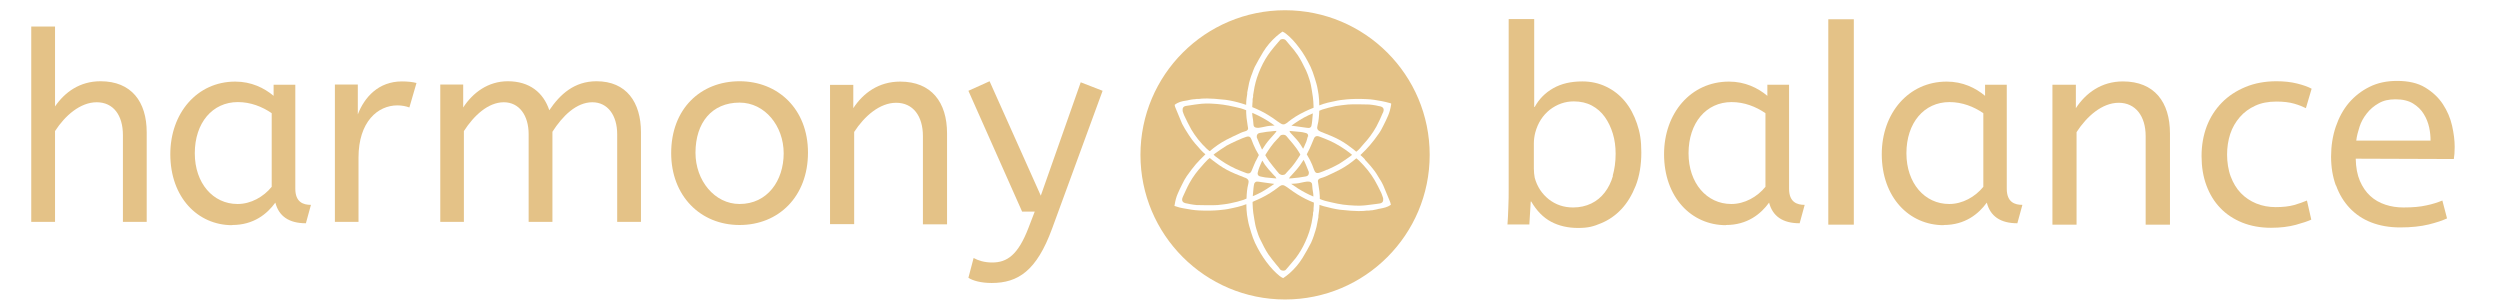
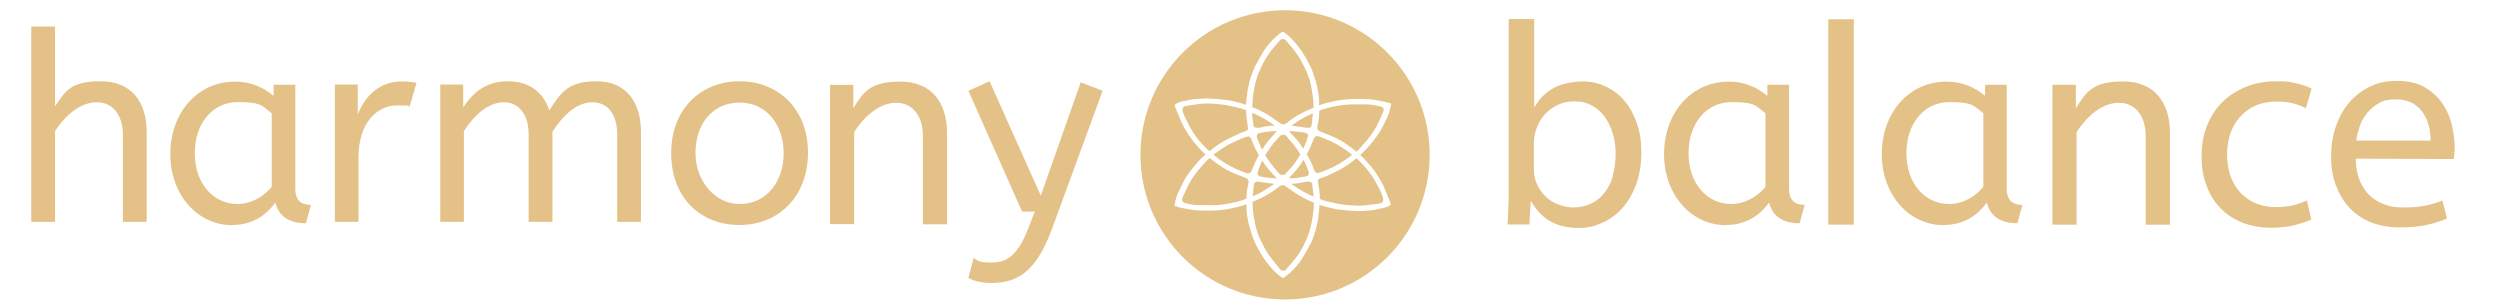
<svg xmlns="http://www.w3.org/2000/svg" version="1.1" viewBox="0 0 1440 176.6">
  <defs>
    <style>
      .cls-1 {
        fill: #e4c287;
      }
    </style>
  </defs>
  <g>
    <g id="Layer_1">
-       <g>
+       <g id="Layer_1-2" data-name="Layer_1">
        <g>
-           <path class="cls-1" d="M737,100.1c.4.4,1,.7,1.7.7.7,0,1.3-.2,1.7-.6l.6-.7c.3-.4.7-.8,1-1.1,2.8-2.8,4.9-6,6.8-9,0-.1.1-.3.2-.4-.7-1.2-1.4-2.4-2.2-3.5-1.3-1.8-2.8-3.6-4.3-5.3l-1.6-1.9c-.5-.6-1.4-.7-1.8-.7-.7,0-1.3.2-1.7.6l-.6.7c-.3.4-.6.8-1,1.1-2.8,2.8-4.9,6-6.8,9,0,.1-.1.3-.2.4.7,1.2,1.4,2.4,2.3,3.6,1.3,1.8,2.8,3.5,4.2,5.3l1.7,2Z" />
-           <path class="cls-1" d="M728.4,73c1.9-.5,3.9-.6,5.8-.7-1.3-.9-2.6-1.8-4-2.7-2.9-1.8-5.8-3.3-8.9-4.6,0,.6,0,1.2.1,1.8.3,1.6.5,3.3.6,4.9,0,.4.1,1.1.7,1.5.4.3.9.4,1.5.4h.9c1.1-.2,2.2-.3,3.3-.6Z" />
-           <path class="cls-1" d="M727.1,86s0,0,0,0c.7-1,1.3-2,2-3,1.5-2.1,3.3-4,5-5.9l.4-.5c.3-.3.6-.7.8-1.2-1.2,0-2.3.2-3.4.3-1.5.1-3,.3-4.5.6l-1.3.2c-1.8.2-2.2,1.2-2.2,2s0,.7.2,1.1c.9,2.2,1.8,4.4,2.8,6.5Z" />
-           <path class="cls-1" d="M753.5,78.6c0,0,0-.1,0-.2,0-1-.4-1.6-1.4-1.8l-.8-.2c-.7-.2-1.4-.3-2.2-.4-2.2-.2-4.3-.4-6.4-.6.2.5.5.9.7,1.2l1.3,1.4c1.6,1.7,3.2,3.4,4.4,5.3.5.8,1,1.6,1.5,2.4.4-.8.8-1.6,1.1-2.4l.7-1.6c.3-.8.5-1.6.7-2.4l.2-.7Z" />
-           <path class="cls-1" d="M736,70l1.3.9c1.4,1,2.5,1,3.8,0,3.4-2.8,6.8-4.9,10.4-6.6,1.4-.7,2.8-1.3,4.3-1.9.3-.1.5-.2.8-.3,0,0,0,0,0-.1v-1h0c-.1-3.8-.6-6.8-1-9.1-.3-1.7-.6-3.7-1.2-5.6-.7-2.4-1.4-4.1-2.1-5.7l-.3-.6c-1.3-2.7-2.7-5.5-4.4-8.1-1.4-2.1-3.1-4.2-4.8-6.1-.7-.8-1.4-1.7-2.1-2.5-.4-.6-1.3-.8-1.9-.8-.7,0-1.2.2-1.5.6l-1.3,1.5c-1.4,1.7-2.9,3.3-4.2,5.1-2.1,2.8-4,5.9-5.6,9.5-.8,1.8-1.6,3.7-2.2,5.6-.5,1.6-1,3.3-1.4,5.3-.3,1.5-.5,3.1-.8,4.7v1c-.2.5-.2.9-.3,1.4,0,.4,0,.7,0,1.1-.1,1.1-.2,2.3-.2,3.4,3.3,1.3,6.5,2.9,9.4,4.7,1.9,1.1,3.6,2.4,5.4,3.7Z" />
-           <path class="cls-1" d="M755.4,72.4c.2-.9.3-1.7.4-2.6.1-1.1.3-2.9.4-4.5-.8.3-1.5.7-2.3,1-3.7,1.7-7,3.9-10.1,6.1h.2c1.7.2,3.4.5,5.1.7l2.8.4c.8.1,1.4.2,2,.2.7,0,1.4-.6,1.5-1.3Z" />
-           <path class="cls-1" d="M749.5,105.2c-1.9.5-3.9.6-5.8.7,1.3.9,2.6,1.8,4,2.7,2.9,1.8,5.9,3.4,8.8,4.6,0-.6,0-1.2-.1-1.8-.3-1.6-.5-3.3-.6-4.9,0-.2,0-1-.7-1.5-.4-.3-.9-.4-1.5-.4h-.8c-1.1.2-2.2.3-3.3.6Z" />
-           <path class="cls-1" d="M726,104.8c-.8-.1-1.4-.2-2-.2-.7,0-1.4.6-1.6,1.3-.2.9-.3,1.7-.4,2.6-.1,1.2-.3,2.9-.4,4.5.8-.3,1.6-.7,2.3-1,3.8-1.7,7.2-4.1,10.1-6.1h-.2c-1.7-.2-3.4-.5-5.1-.7l-2.8-.4Z" />
-           <path class="cls-1" d="M734.4,101.6l-1.3-1.4c-1.6-1.7-3.2-3.5-4.5-5.3-.5-.8-1-1.6-1.5-2.4-.4.8-.8,1.6-1.1,2.4l-.7,1.7c-.3.7-.5,1.5-.7,2.3l-.2.8v.3c0,.6.4,1.4,1.4,1.6l.9.2c.7.1,1.4.3,2.1.4,2.2.2,4.3.4,6.4.6-.2-.5-.5-.9-.7-1.2Z" />
-           <path class="cls-1" d="M750.8,92.2s0,0,0,0c-.7,1-1.3,2-2,3-1.5,2.1-3.3,4-5.1,6l-.4.4c-.3.3-.6.7-.8,1.2,1.2,0,2.3-.2,3.4-.3,1.5-.1,3-.3,4.5-.6l1.3-.2c1.8-.2,2.2-1.2,2.2-2s0-.7-.2-1.1c-.9-2.2-1.7-4.4-2.8-6.5Z" />
-           <path class="cls-1" d="M764.4,97.8l1.1-.5c1.9-.9,3.9-1.8,5.8-2.9,2.3-1.4,4.5-3,6.5-4.4.4-.3.7-.5,1-.8-.4-.3-.8-.7-1.2-1-1.9-1.5-3.8-2.8-5.6-3.9-1.9-1.2-3.9-2.2-6-3.2-2-.9-4.1-1.7-6.2-2.5-2.2-.8-2.9.9-3.1,1.5-.4,1.1-2.3,5.4-2.3,5.4-.5,1.1-1.1,2.3-1.7,3.4.6,1.1,1.3,2.3,1.9,3.4.9,1.7,1.6,3.5,2.3,5.5.6,1.6,1.3,2.3,3.3,1.6,1.4-.5,2.8-1,4.2-1.7Z" />
-           <path class="cls-1" d="M781.1,91.3c-2.8,2.4-5.9,4.6-9.5,6.5-2.5,1.3-5.1,2.5-7.7,3.7l-.5.2c-.8.4-1.7.6-2.6.9-1.5.4-1.7,1.3-1.7,1.7l.9,6.1.2,2.7c0,.5,0,1,0,1.5,1,.4,2,.8,3.1,1.1,2.3.6,4.7,1.1,7,1.6,1.8.4,4.9.8,6.6.9,5.6.5,8.4.2,10.1,0,1.9-.2,3.8-.5,5.6-.7l2.1-.3c1.8-.3,2-1.4,2-1.9h0c0-.1,0-.6,0-.6v-.5c-.3-.8-.5-1.7-.9-2.6l-.2-.5c-1.2-2.5-2.5-5.1-3.9-7.5-2.3-3.9-5.3-7.6-8.9-11.1-.5-.5-1-.9-1.5-1.3Z" />
-           <path class="cls-1" d="M796.6,64.9c.3-.7.4-1.2.4-1.6,0-1.8-2-2.1-2.8-2.2l-1.8-.4c-1.2-.2-2.5-.4-3.7-.5-2.1-.1-10.3-.2-12.2,0-2.6.3-4.9.5-7.2.9-2.9.6-5.4,1.3-7.7,2-.6.2-1.1.4-1.7.7-.1,2.8-.3,5.7-1,8.4-.1.5-.2.9-.2,1.2s0,.8.3,1.2c.4.7,1.2,1,1.8,1.3,1.1.5,2.1.9,3,1.2,1.8.7,3.5,1.4,5.2,2.2,3,1.4,6,3.2,9.1,5.6,1,.7,2.1,1.6,3.1,2.5.4-.3.7-.6,1.1-.9.7-.7,1.4-1.4,2-2.2.4-.5.8-.9,1.2-1.4,2.7-2.9,5.2-6.2,7.3-10,1.4-2.6,2.6-5.3,3.7-7.9Z" />
-           <path class="cls-1" d="M740.2,5.9c-46,0-83.3,37.3-83.3,83.3s37.3,83.3,83.3,83.3,83.3-37.3,83.3-83.3S786.2,5.9,740.2,5.9ZM786.1,91.9l1.3,1.4c1.4,1.5,2.7,3,3.9,4.6,1.2,1.5,2.2,3.2,3.2,4.9l.9,1.4c.5.9,1,1.8,1.4,2.7,1.3,3,2.5,5.9,3.7,8.9.3.7.5,1.3.6,2v.2s0,0,0,0c-2,1.4-4.2,1.8-6.3,2.2-.6.1-1.2.2-1.8.4-.8.2-1.7.3-2.5.5-.6,0-1.3.1-2,.2h-1.2c-1.9.3-5.7.6-15.5-.5-2.9-.4-6-1.1-9.3-2-.8-.3-1.6-.5-2.5-.8v.5c0,1.9-.4,3.9-.6,5.8v.8c-.4,1.9-.7,3.8-1.1,5.6-.3,1.4-.8,2.7-1.2,4l-.3,1c-.5,1.4-1,2.8-1.6,4.1-1.5,2.9-3.2,5.9-4.9,8.7-2.1,3.4-4.6,6.3-7.4,8.8-1.2,1.1-2.5,2-3.8,2.9-.6-.3-1.4-.7-2-1.2-2.6-2.1-5.1-4.7-7.7-8.2-2.3-3.1-4.4-6.5-6.5-10.9-.9-1.9-1.6-4-2.2-5.9l-.2-.7c-.7-2.3-1.3-4.1-1.7-6.5-.4-2.1-.7-4-.8-6,0-.9-.1-2.1-.1-3.2-3.2,1.3-6.6,2-10.6,2.8-1.1.2-7.4,1.3-16.8.8-2.7-.1-5.5-.6-8.2-1.1l-1.1-.2c-1.2-.2-2.3-.5-3.5-.9l-.6-.2c-.5-.1-.6-.2-.6-.2,0-.2,0-.4.1-.6.4-2.6,1-4.7,1.8-6.5.8-1.8,1.6-3.6,2.5-5.3.9-1.8,1.7-3.4,2.7-4.8,1.9-2.7,3.6-4.9,5.2-6.8,1.6-1.8,3.4-3.7,5.5-5.7-.9-.8-1.9-1.7-2.7-2.6l-1.4-1.6c-1.3-1.4-2.6-2.9-3.7-4.4-1.2-1.6-2.2-3.3-3.3-5l-.8-1.3c-.5-.9-1-1.8-1.5-2.7-1.3-3-2.5-5.9-3.7-8.9-.3-.6-.5-1.3-.6-2,2-1.6,4.2-2.1,6.3-2.4.7-.1,1.3-.2,2-.4.8-.2,1.6-.3,2.4-.4.6,0,1.3-.1,1.9-.2h1.3c1.9-.3,5.7-.6,15.5.5,2.9.4,6,1.1,9.3,2.1.8.3,1.6.5,2.5.8,0-.2,0-.4,0-.5,0-1.9.3-3.9.6-5.8v-.8c.4-1.9.7-3.7,1.1-5.6.3-1.4.8-2.7,1.2-4l.4-1c.5-1.4,1-2.8,1.6-4.1,1.6-3,3.2-5.9,4.9-8.7,2.1-3.4,4.6-6.3,7.4-8.8,1.2-1.1,2.5-2,3.7-2.9.7.3,1.4.7,2,1.2,2.7,2.1,5.1,4.7,7.7,8.2,2.3,3,4.4,6.6,6.5,10.9.9,1.9,1.6,4,2.2,5.9l.2.6c.7,2.3,1.3,4.1,1.7,6.5.4,2.1.7,4,.8,6,0,.9.1,2,.1,3.2,3.2-1.3,6.6-2,10.6-2.8,1.2-.2,7.4-1.3,16.8-.8,2.8.1,5.6.6,8.3,1.1l1,.2c1.1.2,2.2.5,3.3.8l.8.2c.4.1.6.2.6.2h0c0,.2,0,.4,0,.6-.4,2.6-1,4.7-1.8,6.5-.8,1.8-1.6,3.6-2.5,5.3-.9,1.8-1.7,3.4-2.7,4.8-1.9,2.8-3.6,4.9-5.2,6.8-1.5,1.8-3.3,3.6-5.5,5.7.9.8,1.9,1.7,2.7,2.6Z" />
-           <path class="cls-1" d="M696.9,87c2.8-2.4,5.9-4.6,9.5-6.5,2.4-1.3,5-2.4,7.5-3.6l.8-.4c.8-.4,1.7-.6,2.6-.9,1.5-.4,1.6-1.3,1.6-1.7l-.3-1.9-.6-4.2-.2-2.8c0-.5,0-1,0-1.5-1-.4-2-.8-3.1-1.1-2.3-.6-4.7-1.1-7.1-1.6-1.6-.3-4.8-.8-6.5-.9-5.7-.5-8.5-.2-10.2,0-1.9.2-3.8.5-5.7.8l-2,.3c-1.8.3-2,1.4-2,1.9h0c0,.1,0,.6,0,.6v.5c.3.8.5,1.7.9,2.5,1.3,2.7,2.6,5.5,4.1,8.1,2.3,3.9,5.3,7.7,8.9,11.1.5.5,1,.9,1.5,1.3Z" />
-           <path class="cls-1" d="M717.2,102.4c-1.1-.5-2.1-.9-3-1.2-1.8-.7-3.5-1.4-5.2-2.2-3-1.4-6-3.2-9.1-5.6-1-.7-2.1-1.6-3.1-2.4-.4.3-.8.6-1.1.9-.7.7-1.4,1.4-2.1,2.2-.4.5-.8.9-1.2,1.4-2.7,2.9-5.2,6.2-7.3,10-1.4,2.5-2.5,5.2-3.7,7.7-.4.8-.5,1.3-.5,1.8,0,1.8,2,2.1,2.8,2.2l1.9.4c1.2.2,2.4.4,3.6.5,2.1.1,10.2.2,12.2,0,2.6-.3,4.9-.5,7.2-1,2.9-.6,5.4-1.2,7.7-2,.6-.2,1.1-.4,1.7-.7.1-3,.3-5.8,1-8.4.1-.5.2-.9.2-1.2s0-.8-.3-1.2c-.4-.7-1.2-1-1.8-1.3Z" />
-           <path class="cls-1" d="M723.4,92.7c.5-1.1,1.1-2.3,1.7-3.4-.6-1.1-1.2-2.2-1.8-3.2-1-1.9-1.7-3.8-2.4-5.6-.6-1.6-1.3-2.3-3.3-1.6-1.4.5-2.8,1-4.2,1.7l-1.2.5c-1.9.9-3.9,1.8-5.7,2.8-2.3,1.4-4.5,3-6.5,4.4-.4.3-.6.5-1,.8.4.3.7.7,1.1,1,2,1.5,3.8,2.8,5.6,3.9,1.9,1.2,3.9,2.2,6,3.2,2,.9,4.1,1.7,6.2,2.5,2,.7,2.7-.5,3.1-1.5.5-1.2,1-2.4,1.5-3.6l.8-1.8Z" />
-           <path class="cls-1" d="M742,108.3l-1.3-.9c-1.4-1-2.5-1-3.8,0-3.5,2.8-6.9,4.9-10.4,6.6-1.4.7-2.8,1.3-4.2,1.9-.3.1-.5.2-.8.4,0,0,0,.1,0,.1v.9h0c.1,3.9.6,7.1,1,9.1.3,1.8.6,3.7,1.2,5.6.7,2.3,1.3,4.1,2.1,5.7l.3.6c1.3,2.7,2.7,5.5,4.4,8.1,1.5,2.2,3.2,4.2,4.8,6.2.7.8,1.4,1.6,2,2.5.4.6,1.3.8,1.9.8.7,0,1.2-.2,1.5-.6l1.3-1.5c1.5-1.7,2.9-3.4,4.3-5.1,2.1-2.8,4-5.9,5.6-9.5.8-1.8,1.6-3.7,2.2-5.6.6-1.9,1.1-3.9,1.4-5.3.3-1.5.5-3.1.8-4.7v-1c.2-.5.2-1,.3-1.4,0-.4,0-.7,0-1.1.1-1.1.2-2.3.2-3.4-3.4-1.3-6.5-2.9-9.4-4.7-1.8-1.1-3.6-2.4-5.4-3.7Z" />
+           <g>
+             <path class="cls-1" d="M737,100.1c.4.4,1,.7,1.7.7s1.3-.2,1.7-.6l.6-.7c.3-.4.7-.8,1-1.1,2.8-2.8,4.9-6,6.8-9,0,0,0-.3.2-.4-.7-1.2-1.4-2.4-2.2-3.5-1.3-1.8-2.8-3.6-4.3-5.3l-1.6-1.9c-.5-.6-1.4-.7-1.8-.7-.7,0-1.3.2-1.7.6l-.6.7c-.3.4-.6.8-1,1.1-2.8,2.8-4.9,6-6.8,9,0,0,0,.3-.2.4.7,1.2,1.4,2.4,2.3,3.6,1.3,1.8,2.8,3.5,4.2,5.3l1.7,2v-.2Z" />
+             <path class="cls-1" d="M728.4,73c1.9-.5,3.9-.6,5.8-.7-1.3-.9-2.6-1.8-4-2.7-2.9-1.8-5.8-3.3-8.9-4.6,0,.6,0,1.2,0,1.8.3,1.6.5,3.3.6,4.9,0,.4,0,1.1.7,1.5.4.3.9.4,1.5.4h.9c1.1-.2,2.2-.3,3.3-.6h0Z" />
+             <path class="cls-1" d="M727.1,86h0c.7-1,1.3-2,2-3,1.5-2.1,3.3-4,5-5.9l.4-.5c.3-.3.6-.7.8-1.2-1.2,0-2.3.2-3.4.3-1.5,0-3,.3-4.5.6l-1.3.2c-1.8.2-2.2,1.2-2.2,2s0,.7.2,1.1c.9,2.2,1.8,4.4,2.8,6.5h.2Z" />
+             <path class="cls-1" d="M753.5,78.6v-.2c0-1-.4-1.6-1.4-1.8l-.8-.2c-.7-.2-1.4-.3-2.2-.4-2.2-.2-4.3-.4-6.4-.6.2.5.5.9.7,1.2l1.3,1.4c1.6,1.7,3.2,3.4,4.4,5.3.5.8,1,1.6,1.5,2.4.4-.8.8-1.6,1.1-2.4l.7-1.6c.3-.8.5-1.6.7-2.4l.2-.7h.2Z" />
+             <path class="cls-1" d="M736,70l1.3.9c1.4,1,2.5,1,3.8,0,3.4-2.8,6.8-4.9,10.4-6.6,1.4-.7,2.8-1.3,4.3-1.9.3,0,.5-.2.8-.3h0v-1.1h0c0-3.8-.6-6.8-1-9.1-.3-1.7-.6-3.7-1.2-5.6-.7-2.4-1.4-4.1-2.1-5.7l-.3-.6c-1.3-2.7-2.7-5.5-4.4-8.1-1.4-2.1-3.1-4.2-4.8-6.1-.7-.8-1.4-1.7-2.1-2.5-.4-.6-1.3-.8-1.9-.8s-1.2.2-1.5.6l-1.3,1.5c-1.4,1.7-2.9,3.3-4.2,5.1-2.1,2.8-4,5.9-5.6,9.5s-1.6,3.7-2.2,5.6c-.5,1.6-1,3.3-1.4,5.3-.3,1.5-.5,3.1-.8,4.7v1c-.2.5-.2.9-.3,1.4v1.1c0,1.1-.2,2.3-.2,3.4,3.3,1.3,6.5,2.9,9.4,4.7,1.9,1.1,3.6,2.4,5.4,3.7h-.1Z" />
+             <path class="cls-1" d="M755.4,72.4c.2-.9.3-1.7.4-2.6,0-1.1.3-2.9.4-4.5-.8.3-1.5.7-2.3,1-3.7,1.7-7,3.9-10.1,6.1h.2c1.7.2,3.4.5,5.1.7l2.8.4c.8,0,1.4.2,2,.2s1.4-.6,1.5-1.3h0Z" />
+             <path class="cls-1" d="M749.5,105.2c-1.9.5-3.9.6-5.8.7,1.3.9,2.6,1.8,4,2.7,2.9,1.8,5.9,3.4,8.8,4.6,0-.6,0-1.2,0-1.8-.3-1.6-.5-3.3-.6-4.9,0-.2,0-1-.7-1.5-.4-.3-.9-.4-1.5-.4h-.8c-1.1.2-2.2.3-3.3.6h0Z" />
+             <path class="cls-1" d="M726,104.8c-.8,0-1.4-.2-2-.2s-1.4.6-1.6,1.3c-.2.9-.3,1.7-.4,2.6,0,1.2-.3,2.9-.4,4.5.8-.3,1.6-.7,2.3-1,3.8-1.7,7.2-4.1,10.1-6.1h-.2c-1.7-.2-3.4-.5-5.1-.7l-2.8-.4h.1Z" />
+             <path class="cls-1" d="M734.4,101.6l-1.3-1.4c-1.6-1.7-3.2-3.5-4.5-5.3-.5-.8-1-1.6-1.5-2.4-.4.8-.8,1.6-1.1,2.4l-.7,1.7c-.3.7-.5,1.5-.7,2.3l-.2.8v.3c0,.6.4,1.4,1.4,1.6l.9.2c.7,0,1.4.3,2.1.4,2.2.2,4.3.4,6.4.6-.2-.5-.5-.9-.7-1.2h-.1Z" />
+             <path class="cls-1" d="M750.8,92.2h0c-.7,1-1.3,2-2,3-1.5,2.1-3.3,4-5.1,6l-.4.4c-.3.3-.6.7-.8,1.2,1.2,0,2.3-.2,3.4-.3,1.5,0,3-.3,4.5-.6l1.3-.2c1.8-.2,2.2-1.2,2.2-2s0-.7-.2-1.1c-.9-2.2-1.7-4.4-2.8-6.5h-.1Z" />
+             <path class="cls-1" d="M764.4,97.8l1.1-.5c1.9-.9,3.9-1.8,5.8-2.9,2.3-1.4,4.5-3,6.5-4.4.4-.3.7-.5,1-.8-.4-.3-.8-.7-1.2-1-1.9-1.5-3.8-2.8-5.6-3.9-1.9-1.2-3.9-2.2-6-3.2-2-.9-4.1-1.7-6.2-2.5-2.2-.8-2.9.9-3.1,1.5-.4,1.1-2.3,5.4-2.3,5.4-.5,1.1-1.1,2.3-1.7,3.4.6,1.1,1.3,2.3,1.9,3.4.9,1.7,1.6,3.5,2.3,5.5.6,1.6,1.3,2.3,3.3,1.6,1.4-.5,2.8-1,4.2-1.7h0Z" />
+             <path class="cls-1" d="M781.1,91.3c-2.8,2.4-5.9,4.6-9.5,6.5-2.5,1.3-5.1,2.5-7.7,3.7l-.5.2c-.8.4-1.7.6-2.6.9-1.5.4-1.7,1.3-1.7,1.7l.9,6.1.2,2.7v1.5c1,.4,2,.8,3.1,1.1,2.3.6,4.7,1.1,7,1.6,1.8.4,4.9.8,6.6.9,5.6.5,8.4.2,10.1,0,1.9-.2,3.8-.5,5.6-.7l2.1-.3c1.8-.3,2-1.4,2-1.9h0v-1.1c-.3-.8-.5-1.7-.9-2.6l-.2-.5c-1.2-2.5-2.5-5.1-3.9-7.5-2.3-3.9-5.3-7.6-8.9-11.1-.5-.5-1-.9-1.5-1.3h-.2Z" />
+             <path class="cls-1" d="M796.6,64.9c.3-.7.4-1.2.4-1.6,0-1.8-2-2.1-2.8-2.2l-1.8-.4c-1.2-.2-2.5-.4-3.7-.5-2.1,0-10.3-.2-12.2,0-2.6.3-4.9.5-7.2.9-2.9.6-5.4,1.3-7.7,2-.6.2-1.1.4-1.7.7,0,2.8-.3,5.7-1,8.4,0,.5-.2.9-.2,1.2s0,.8.3,1.2c.4.7,1.2,1,1.8,1.3,1.1.5,2.1.9,3,1.2,1.8.7,3.5,1.4,5.2,2.2,3,1.4,6,3.2,9.1,5.6,1,.7,2.1,1.6,3.1,2.5.4-.3.7-.6,1.1-.9.7-.7,1.4-1.4,2-2.2.4-.5.8-.9,1.2-1.4,2.7-2.9,5.2-6.2,7.3-10,1.4-2.6,2.6-5.3,3.7-7.9h.1Z" />
+             <path class="cls-1" d="M740.2,5.9c-46,0-83.3,37.3-83.3,83.3s37.3,83.3,83.3,83.3,83.3-37.3,83.3-83.3S786.2,5.9,740.2,5.9ZM786.1,91.9l1.3,1.4c1.4,1.5,2.7,3,3.9,4.6,1.2,1.5,2.2,3.2,3.2,4.9l.9,1.4c.5.9,1,1.8,1.4,2.7,1.3,3,2.5,5.9,3.7,8.9.3.7.5,1.3.6,2v.2h0c-2,1.4-4.2,1.8-6.3,2.2-.6,0-1.2.2-1.8.4-.8.2-1.7.3-2.5.5-.6,0-1.3,0-2,.2h-1.2c-1.9.3-5.7.6-15.5-.5-2.9-.4-6-1.1-9.3-2-.8-.3-1.6-.5-2.5-.8v.5c0,1.9-.4,3.9-.6,5.8v.8c-.4,1.9-.7,3.8-1.1,5.6-.3,1.4-.8,2.7-1.2,4l-.3,1c-.5,1.4-1,2.8-1.6,4.1-1.5,2.9-3.2,5.9-4.9,8.7-2.1,3.4-4.6,6.3-7.4,8.8-1.2,1.1-2.5,2-3.8,2.9-.6-.3-1.4-.7-2-1.2-2.6-2.1-5.1-4.7-7.7-8.2-2.3-3.1-4.4-6.5-6.5-10.9-.9-1.9-1.6-4-2.2-5.9l-.2-.7c-.7-2.3-1.3-4.1-1.7-6.5-.4-2.1-.7-4-.8-6,0-.9,0-2.1,0-3.2-3.2,1.3-6.6,2-10.6,2.8-1.1.2-7.4,1.3-16.8.8-2.7,0-5.5-.6-8.2-1.1l-1.1-.2c-1.2-.2-2.3-.5-3.5-.9l-.6-.2c-.5,0-.6-.2-.6-.2,0-.2,0-.4,0-.6.4-2.6,1-4.7,1.8-6.5s1.6-3.6,2.5-5.3c.9-1.8,1.7-3.4,2.7-4.8,1.9-2.7,3.6-4.9,5.2-6.8,1.6-1.8,3.4-3.7,5.5-5.7-.9-.8-1.9-1.7-2.7-2.6l-1.4-1.6c-1.3-1.4-2.6-2.9-3.7-4.4-1.2-1.6-2.2-3.3-3.3-5l-.8-1.3c-.5-.9-1-1.8-1.5-2.7-1.3-3-2.5-5.9-3.7-8.9-.3-.6-.5-1.3-.6-2,2-1.6,4.2-2.1,6.3-2.4.7,0,1.3-.2,2-.4.8-.2,1.6-.3,2.4-.4.6,0,1.3,0,1.9-.2h1.3c1.9-.3,5.7-.6,15.5.5,2.9.4,6,1.1,9.3,2.1.8.3,1.6.5,2.5.8v-.5c0-1.9.3-3.9.6-5.8v-.8c.4-1.9.7-3.7,1.1-5.6.3-1.4.8-2.7,1.2-4l.4-1c.5-1.4,1-2.8,1.6-4.1,1.6-3,3.2-5.9,4.9-8.7,2.1-3.4,4.6-6.3,7.4-8.8,1.2-1.1,2.5-2,3.7-2.9.7.3,1.4.7,2,1.2,2.7,2.1,5.1,4.7,7.7,8.2,2.3,3,4.4,6.6,6.5,10.9.9,1.9,1.6,4,2.2,5.9l.2.6c.7,2.3,1.3,4.1,1.7,6.5.4,2.1.7,4,.8,6,0,.9,0,2,0,3.2,3.2-1.3,6.6-2,10.6-2.8,1.2-.2,7.4-1.3,16.8-.8,2.8,0,5.6.6,8.3,1.1l1,.2c1.1.2,2.2.5,3.3.8l.8.2c.4,0,.6.2.6.2h0v.6c-.4,2.6-1,4.7-1.8,6.5-.8,1.8-1.6,3.6-2.5,5.3-.9,1.8-1.7,3.4-2.7,4.8-1.9,2.8-3.6,4.9-5.2,6.8-1.5,1.8-3.3,3.6-5.5,5.7.9.8,1.9,1.7,2.7,2.6h-.2Z" />
+             <path class="cls-1" d="M696.9,87c2.8-2.4,5.9-4.6,9.5-6.5,2.4-1.3,5-2.4,7.5-3.6l.8-.4c.8-.4,1.7-.6,2.6-.9,1.5-.4,1.6-1.3,1.6-1.7l-.3-1.9-.6-4.2-.2-2.8v-1.5c-1-.4-2-.8-3.1-1.1-2.3-.6-4.7-1.1-7.1-1.6-1.6-.3-4.8-.8-6.5-.9-5.7-.5-8.5-.2-10.2,0-1.9.2-3.8.5-5.7.8l-2,.3c-1.8.3-2,1.4-2,1.9h0v1.1c.3.8.5,1.7.9,2.5,1.3,2.7,2.6,5.5,4.1,8.1,2.3,3.9,5.3,7.7,8.9,11.1.5.5,1,.9,1.5,1.3h.3Z" />
+             <path class="cls-1" d="M717.2,102.4c-1.1-.5-2.1-.9-3-1.2-1.8-.7-3.5-1.4-5.2-2.2-3-1.4-6-3.2-9.1-5.6-1-.7-2.1-1.6-3.1-2.4-.4.3-.8.6-1.1.9-.7.7-1.4,1.4-2.1,2.2-.4.5-.8.9-1.2,1.4-2.7,2.9-5.2,6.2-7.3,10-1.4,2.5-2.5,5.2-3.7,7.7-.4.8-.5,1.3-.5,1.8,0,1.8,2,2.1,2.8,2.2l1.9.4c1.2.2,2.4.4,3.6.5,2.1,0,10.2.2,12.2,0,2.6-.3,4.9-.5,7.2-1,2.9-.6,5.4-1.2,7.7-2,.6-.2,1.1-.4,1.7-.7,0-3,.3-5.8,1-8.4,0-.5.2-.9.2-1.2s0-.8-.3-1.2c-.4-.7-1.2-1-1.8-1.3h0Z" />
+             <path class="cls-1" d="M723.4,92.7c.5-1.1,1.1-2.3,1.7-3.4-.6-1.1-1.2-2.2-1.8-3.2-1-1.9-1.7-3.8-2.4-5.6-.6-1.6-1.3-2.3-3.3-1.6-1.4.5-2.8,1-4.2,1.7l-1.2.5c-1.9.9-3.9,1.8-5.7,2.8-2.3,1.4-4.5,3-6.5,4.4-.4.3-.6.5-1,.8.4.3.7.7,1.1,1,2,1.5,3.8,2.8,5.6,3.9,1.9,1.2,3.9,2.2,6,3.2,2,.9,4.1,1.7,6.2,2.5,2,.7,2.7-.5,3.1-1.5.5-1.2,1-2.4,1.5-3.6l.8-1.8h.1Z" />
+             <path class="cls-1" d="M742,108.3l-1.3-.9c-1.4-1-2.5-1-3.8,0-3.5,2.8-6.9,4.9-10.4,6.6-1.4.7-2.8,1.3-4.2,1.9-.3,0-.5.2-.8.4h0v1h0c0,3.9.6,7.1,1,9.1.3,1.8.6,3.7,1.2,5.6.7,2.3,1.3,4.1,2.1,5.7l.3.6c1.3,2.7,2.7,5.5,4.4,8.1,1.5,2.2,3.2,4.2,4.8,6.2.7.8,1.4,1.6,2,2.5.4.6,1.3.8,1.9.8s1.2-.2,1.5-.6l1.3-1.5c1.5-1.7,2.9-3.4,4.3-5.1,2.1-2.8,4-5.9,5.6-9.5s1.6-3.7,2.2-5.6c.6-1.9,1.1-3.9,1.4-5.3.3-1.5.5-3.1.8-4.7v-1c.2-.5.2-1,.3-1.4v-1.1c0-1.1.2-2.3.2-3.4-3.4-1.3-6.5-2.9-9.4-4.7-1.8-1.1-3.6-2.4-5.4-3.7h0Z" />
+           </g>
+           <path class="cls-1" d="M18,127.8h13.7v-52.3c5.8-9,14.6-16.6,24-16.6s15.1,7.5,15.1,18.9v50h13.7v-51.6c0-17.6-8.8-29.4-26.6-29.4s-20.5,6.2-26.2,14.5V15.3h-13.7v112.6h0Z" />
+           <path class="cls-1" d="M136.8,117.5c-14.1,0-24.6-12-24.6-29.2s10.2-29.5,24.8-29.5,14,2.6,19.5,6.4v42.4c-4.7,5.8-12,9.9-19.6,9.9M133.8,129.6c12.3,0,20.1-6.4,24.8-12.9,2,7.8,7.8,11.9,17.6,11.9l2.9-10.6c-4.4,0-9-1.5-9-9.3v-59.9h-12.5v6.4c-5.5-4.6-12.9-8.2-22.1-8.2-22.1,0-37.4,18.3-37.4,41.8s15.8,40.9,35.6,40.9" />
+           <path class="cls-1" d="M192.8,127.8h13.7v-37c0-20.7,11.1-30.1,22.4-30.1s5,.5,6.9,1.2l4.1-14.1c-2.1-.6-5.3-.9-8.4-.9-13.5,0-21.6,9.1-25.4,19v-17.2h-13.2v79.1h-.1Z" />
+           <path class="cls-1" d="M253.5,127.8h13.7v-52.3c5.8-9,14-16.6,23-16.6s14.3,7.5,14.3,18.4v50.5h13.7v-51.9c5.8-9.1,13.8-17,23-17s14.3,7.5,14.3,18.4v50.5h13.7v-51.6c0-17.3-8.4-29.4-25.6-29.4s-21,7.5-27.2,16.7c-3.4-10.2-11.4-16.7-23.9-16.7s-20.1,6.5-25.7,15.1v-13.2h-13.2v79.1h0Z" />
+           <path class="cls-1" d="M426,117.5c-14.4,0-25.4-13.5-25.4-29.5s9.4-28.9,25.4-28.9,25.4,13.4,25.4,29.2-9.4,29.2-25.4,29.2M426,129.6c22.5,0,39.4-16.4,39.4-41.7s-17.3-41.1-39.4-41.1-39.4,15.8-39.4,41.4,16.7,41.4,39.4,41.4" />
+           <path class="cls-1" d="M478.1,129.1h13.9v-53.1c5.9-9.1,14.7-16.8,24.2-16.8s15.4,7.6,15.4,19.2v50.8h13.9v-52.4c0-17.9-9-29.8-27-29.8s-21.3,6.6-27,15.3v-13.4h-13.4v80.3h0Z" />
+           <path class="cls-1" d="M588.7,121.9h7.3l-3.5,9.1c-6.1,16-12.5,20.2-21,20.2s-8.2-1.2-10.7-2.6l-3,11.4c2.6,1.7,7.3,3,13.4,3,15.2,0,25.9-7,34.8-31.3l29.1-79.4-12.6-4.9-23,65.3-29.5-65.9-12.2,5.5,30.9,69.5h0Z" />
+           <path class="cls-1" d="M929.1,101.2c-1.1,3.8-2.7,7-4.8,9.7s-4.6,4.8-7.7,6.3c-3.1,1.5-6.6,2.3-10.5,2.3s-10-1.6-14-4.7c-4-3.2-6.7-7.3-8.1-12.4-.3-1.7-.5-3.4-.5-5.3v-14.5c0-2.1.3-4.2.8-6.2,1.5-5.6,4.3-9.9,8.4-13.2,4.2-3.2,8.8-4.8,13.8-4.8s7.4.8,10.4,2.4c3,1.6,5.5,3.8,7.5,6.6,2,2.8,3.5,6,4.6,9.6s1.6,7.5,1.6,11.6-.6,8.9-1.7,12.7M880.9,129.4l.8-13.3h.3c3.1,5.3,6.9,9.2,11.4,11.6s9.7,3.6,15.6,3.6,8.9-.9,13.2-2.7c4.4-1.8,8.3-4.5,11.7-8.1s6.1-8.1,8.3-13.6c2.1-5.4,3.2-11.8,3.2-19s-.8-11.7-2.5-16.7-4-9.3-7-12.9c-3-3.6-6.6-6.4-10.8-8.4s-8.7-3-13.7-3-12.1,1.3-16.7,3.9c-4.6,2.6-8.2,6.2-10.7,10.8h-.3V11h-14.7v97.5c0,3.6,0,7.2-.2,11,0,3.8-.3,7.1-.5,9.8h12.7,0Z" />
+           <path class="cls-1" d="M997.2,117.5c-14.1,0-24.6-12-24.6-29.2s10.2-29.5,24.8-29.5,14,2.6,19.5,6.4v42.4c-4.7,5.8-12,9.9-19.6,9.9M994.2,129.6c12.3,0,20.1-6.4,24.8-12.9,2,7.8,7.8,11.9,17.6,11.9l2.9-10.6c-4.4,0-9-1.5-9-9.3v-59.9h-12.5v6.4c-5.5-4.6-12.9-8.2-22.1-8.2-22.1,0-37.4,18.3-37.4,41.8s15.8,40.9,35.6,40.9" />
+           <rect class="cls-1" x="1053.1" y="11.1" width="14.7" height="118.3" />
+           <path class="cls-1" d="M1122.7,117.5c-14.1,0-24.6-12-24.6-29.2s10.2-29.5,24.8-29.5,14,2.6,19.5,6.4v42.4c-4.7,5.8-12,9.9-19.6,9.9M1119.6,129.6c12.3,0,20.1-6.4,24.8-12.9,2,7.8,7.8,11.9,17.6,11.9l2.9-10.6c-4.4,0-9-1.5-9-9.3v-59.9h-12.5v6.4c-5.5-4.6-12.9-8.2-22.1-8.2-22.1,0-37.4,18.3-37.4,41.8s15.8,40.9,35.6,40.9" />
+           <path class="cls-1" d="M1182.1,129.4h14v-53.3c5.9-9.1,14.7-16.9,24.3-16.9s15.5,7.6,15.5,19.2v51h14v-52.6c0-18-9-29.9-27.1-29.9s-21.4,6.7-27.1,15.4v-13.5h-13.5v80.6h-.1Z" />
+           <path class="cls-1" d="M1331.3,126.5c-1.9.9-4.9,1.9-8.9,3-4.1,1.1-8.8,1.7-14.3,1.7s-11.6-1-16.6-3c-4.9-2-9.2-4.8-12.6-8.4-3.5-3.6-6.1-7.9-8-13s-2.8-10.7-2.8-16.9,1-11.9,3-17.2c2-5.2,4.9-9.7,8.7-13.6,3.7-3.8,8.3-6.8,13.6-9,5.3-2.2,11.3-3.3,17.8-3.3s8.3.4,11.9,1.3c3.6.9,6.4,1.9,8.4,3l-3.3,11.2c-1.8-.9-4-1.8-6.8-2.6s-6.2-1.2-10.2-1.2-8.8.8-12.2,2.4c-3.5,1.6-6.5,3.8-8.9,6.6-2.4,2.8-4.3,6-5.5,9.7s-1.8,7.7-1.8,11.9.7,8.9,2.1,12.6,3.3,6.9,5.8,9.5,5.5,4.6,8.9,6,7.2,2.1,11.2,2.1,7.7-.4,10.6-1.2c2.8-.8,5.3-1.7,7.4-2.6l2.5,11h0Z" />
+           <path class="cls-1" d="M1357.2,81c.3-2.6,1-5.2,1.9-8s2.3-5.3,4.2-7.7c1.8-2.3,4.1-4.3,6.8-5.8,2.7-1.6,5.9-2.3,9.7-2.3s7.5.8,10.1,2.4c2.6,1.6,4.7,3.6,6.2,6.1,1.5,2.4,2.5,5,3.1,7.7s.8,5.3.8,7.6h-42.8ZM1345.6,106.9c1.8,5,4.4,9.3,7.8,12.9s7.5,6.4,12.4,8.3c4.9,1.9,10.4,2.9,16.7,2.9s11.9-.6,16.4-1.7c4.5-1.1,8-2.3,10.6-3.5l-2.7-10.3c-2.7,1.1-5.7,2.1-9.2,2.8-3.4.8-7.8,1.2-13.2,1.2s-7.1-.5-10.4-1.6-6.2-2.7-8.7-5-4.5-5.2-6-8.7-2.3-7.7-2.4-12.8l56.5.2c.3-1.7.5-4,.5-7s-.5-7.7-1.5-12.2c-1-4.4-2.8-8.6-5.3-12.4-2.5-3.8-5.9-7-10.2-9.6-4.3-2.6-9.7-3.8-16.2-3.8s-11.2,1.1-15.8,3.4c-4.7,2.3-8.6,5.4-11.9,9.2-3.3,3.9-5.8,8.5-7.6,13.8-1.8,5.3-2.7,11.1-2.7,17.2s.9,11.5,2.7,16.5" />
        </g>
-         <path class="cls-1" d="M18,127.8h13.7s0-52.3,0-52.3c5.8-9,14.6-16.6,24-16.6,9.6,0,15.1,7.5,15.1,18.9v50s13.7,0,13.7,0v-51.6c0-17.6-8.8-29.4-26.6-29.4-11.9,0-20.5,6.2-26.2,14.5V15.3s-13.7,0-13.7,0v112.6Z" />
-         <path class="cls-1" d="M136.8,117.5c-14.1,0-24.6-12-24.6-29.2,0-17.6,10.2-29.5,24.8-29.5,7.3,0,14,2.6,19.5,6.4v42.4c-4.7,5.8-12,9.9-19.6,9.9M133.8,129.6c12.3,0,20.1-6.4,24.8-12.9,2,7.8,7.8,11.9,17.6,11.9l2.9-10.6c-4.4,0-9-1.5-9-9.3v-59.9s-12.5,0-12.5,0v6.4c-5.5-4.6-12.9-8.2-22.1-8.2-22.1,0-37.4,18.3-37.4,41.8,0,24.9,15.8,40.9,35.6,40.9" />
-         <path class="cls-1" d="M192.8,127.8h13.7s0-37,0-37c0-20.7,11.1-30.1,22.4-30.1,2.6,0,5,.5,6.9,1.2l4.1-14.1c-2.1-.6-5.3-.9-8.4-.9-13.5,0-21.6,9.1-25.4,19v-17.2s-13.2,0-13.2,0v79.1Z" />
-         <path class="cls-1" d="M253.5,127.8h13.7s0-52.3,0-52.3c5.8-9,14-16.6,23-16.6,8.8,0,14.3,7.5,14.3,18.4v50.5s13.7,0,13.7,0v-51.9c5.8-9.1,13.8-17,23-17,8.8,0,14.3,7.5,14.3,18.4v50.5s13.7,0,13.7,0v-51.6c0-17.3-8.4-29.4-25.6-29.4-12.8,0-21,7.5-27.2,16.7-3.4-10.2-11.4-16.7-23.9-16.7-11.3,0-20.1,6.5-25.7,15.1v-13.2s-13.2,0-13.2,0v79.1Z" />
-         <path class="cls-1" d="M426,117.5c-14.4,0-25.4-13.5-25.4-29.5,0-17.3,9.4-28.9,25.4-28.9,14.5,0,25.4,13.4,25.4,29.2s-9.4,29.2-25.4,29.2M426,129.6c22.5,0,39.4-16.4,39.4-41.7,0-25.1-17.3-41.1-39.4-41.1-22.4,0-39.4,15.8-39.4,41.4,0,24.5,16.7,41.4,39.4,41.4" />
-         <path class="cls-1" d="M478.1,129.1h13.9s0-53.1,0-53.1c5.9-9.1,14.7-16.8,24.2-16.8,9.7,0,15.4,7.6,15.4,19.2v50.8s13.9,0,13.9,0v-52.4c0-17.9-9-29.8-27-29.8-12.4,0-21.3,6.6-27,15.3v-13.4s-13.4,0-13.4,0v80.3Z" />
-         <path class="cls-1" d="M588.7,121.9h7.3s-3.5,9.1-3.5,9.1c-6.1,16-12.5,20.2-21,20.2-4.6,0-8.2-1.2-10.7-2.6l-3,11.4c2.6,1.7,7.3,3,13.4,3,15.2,0,25.9-7,34.8-31.3l29.1-79.4-12.6-4.9-23,65.3-29.5-65.9-12.2,5.5,30.9,69.5Z" />
-         <path class="cls-1" d="M929.1,101.2c-1.1,3.8-2.7,7-4.8,9.7-2.1,2.7-4.6,4.8-7.7,6.3-3.1,1.5-6.6,2.3-10.5,2.3-5.4,0-10-1.6-14-4.7-4-3.2-6.7-7.3-8.1-12.4-.3-1.7-.5-3.4-.5-5.3v-14.5c0-2.1.3-4.2.8-6.2,1.5-5.6,4.3-9.9,8.4-13.2,4.2-3.2,8.8-4.8,13.8-4.8,3.9,0,7.4.8,10.4,2.4,3,1.6,5.5,3.8,7.5,6.6,2,2.8,3.5,6,4.6,9.6,1.1,3.6,1.6,7.5,1.6,11.6,0,4.7-.6,8.9-1.7,12.7M880.9,129.4l.8-13.3h.3c3.1,5.3,6.9,9.2,11.4,11.6,4.5,2.4,9.7,3.6,15.6,3.6s8.9-.9,13.2-2.7c4.4-1.8,8.3-4.5,11.7-8.1,3.4-3.6,6.1-8.1,8.3-13.6,2.1-5.4,3.2-11.8,3.2-19s-.8-11.7-2.5-16.7c-1.7-5-4-9.3-7-12.9-3-3.6-6.6-6.4-10.8-8.4-4.2-2-8.7-3-13.7-3-6.6,0-12.1,1.3-16.7,3.9-4.6,2.6-8.2,6.2-10.7,10.8h-.3V11s-14.7,0-14.7,0v97.5c0,3.6,0,7.2-.2,11-.1,3.8-.3,7.1-.5,9.8h12.7Z" />
-         <path class="cls-1" d="M997.2,117.5c-14.1,0-24.6-12-24.6-29.2,0-17.6,10.2-29.5,24.8-29.5,7.3,0,14,2.6,19.5,6.4v42.4c-4.7,5.8-12,9.9-19.6,9.9M994.2,129.6c12.3,0,20.1-6.4,24.8-12.9,2,7.8,7.8,11.9,17.6,11.9l2.9-10.6c-4.4,0-9-1.5-9-9.3v-59.9s-12.5,0-12.5,0v6.4c-5.5-4.6-12.9-8.2-22.1-8.2-22.1,0-37.4,18.3-37.4,41.8,0,24.9,15.8,40.9,35.6,40.9" />
-         <rect class="cls-1" x="1053.1" y="11.1" width="14.7" height="118.3" />
-         <path class="cls-1" d="M1122.7,117.5c-14.1,0-24.6-12-24.6-29.2,0-17.6,10.2-29.5,24.8-29.5,7.3,0,14,2.6,19.5,6.4v42.4c-4.7,5.8-12,9.9-19.6,9.9M1119.6,129.6c12.3,0,20.1-6.4,24.8-12.9,2,7.8,7.8,11.9,17.6,11.9l2.9-10.6c-4.4,0-9-1.5-9-9.3v-59.9s-12.5,0-12.5,0v6.4c-5.5-4.6-12.9-8.2-22.1-8.2-22.1,0-37.4,18.3-37.4,41.8,0,24.9,15.8,40.9,35.6,40.9" />
-         <path class="cls-1" d="M1182.1,129.4h14s0-53.3,0-53.3c5.9-9.1,14.7-16.9,24.3-16.9s15.5,7.6,15.5,19.2v51s14,0,14,0v-52.6c0-18-9-29.9-27.1-29.9-12.4,0-21.4,6.7-27.1,15.4v-13.5s-13.5,0-13.5,0v80.6Z" />
-         <path class="cls-1" d="M1331.3,126.5c-1.9.9-4.9,1.9-8.9,3-4.1,1.1-8.8,1.7-14.3,1.7-6.1,0-11.6-1-16.6-3-4.9-2-9.2-4.8-12.6-8.4-3.5-3.6-6.1-7.9-8-13-1.9-5.1-2.8-10.7-2.8-16.9,0-6.2,1-11.9,3-17.2,2-5.2,4.9-9.7,8.7-13.6,3.7-3.8,8.3-6.8,13.6-9,5.3-2.2,11.3-3.3,17.8-3.3,4.3,0,8.3.4,11.9,1.3,3.6.9,6.4,1.9,8.4,3l-3.3,11.2c-1.8-.9-4-1.8-6.8-2.6-2.8-.8-6.2-1.2-10.2-1.2-4.7,0-8.8.8-12.2,2.4-3.5,1.6-6.5,3.8-8.9,6.6-2.4,2.8-4.3,6-5.5,9.7-1.2,3.7-1.8,7.7-1.8,11.9s.7,8.9,2.1,12.6c1.4,3.7,3.3,6.9,5.8,9.5,2.5,2.6,5.5,4.6,8.9,6,3.4,1.4,7.2,2.1,11.2,2.1,4.2,0,7.7-.4,10.6-1.2,2.8-.8,5.3-1.7,7.4-2.6l2.5,11Z" />
-         <path class="cls-1" d="M1357.2,81c.3-2.6,1-5.2,1.9-8,.9-2.8,2.3-5.3,4.2-7.7,1.8-2.3,4.1-4.3,6.8-5.8,2.7-1.6,5.9-2.3,9.7-2.3,4.1,0,7.5.8,10.1,2.4,2.6,1.6,4.7,3.6,6.2,6.1,1.5,2.4,2.5,5,3.1,7.7.6,2.7.8,5.3.8,7.6h-42.7ZM1345.6,106.9c1.8,5,4.4,9.3,7.8,12.9,3.4,3.6,7.5,6.4,12.4,8.3,4.9,1.9,10.4,2.9,16.7,2.9,6.4,0,11.9-.6,16.4-1.7,4.5-1.1,8-2.3,10.6-3.5l-2.7-10.3c-2.7,1.1-5.7,2.1-9.2,2.8-3.4.8-7.8,1.2-13.2,1.2-3.7,0-7.1-.5-10.4-1.6-3.3-1.1-6.2-2.7-8.7-5-2.5-2.3-4.5-5.2-6-8.7-1.5-3.5-2.3-7.7-2.4-12.8l56.5.2c.3-1.7.5-4,.5-7,0-3.7-.5-7.7-1.5-12.2-1-4.4-2.8-8.6-5.3-12.4-2.5-3.8-5.9-7-10.2-9.6-4.3-2.6-9.7-3.8-16.2-3.8-5.9,0-11.2,1.1-15.8,3.4-4.7,2.3-8.6,5.4-11.9,9.2-3.3,3.9-5.8,8.5-7.6,13.8-1.8,5.3-2.7,11.1-2.7,17.2s.9,11.5,2.7,16.5" />
      </g>
    </g>
  </g>
</svg>
